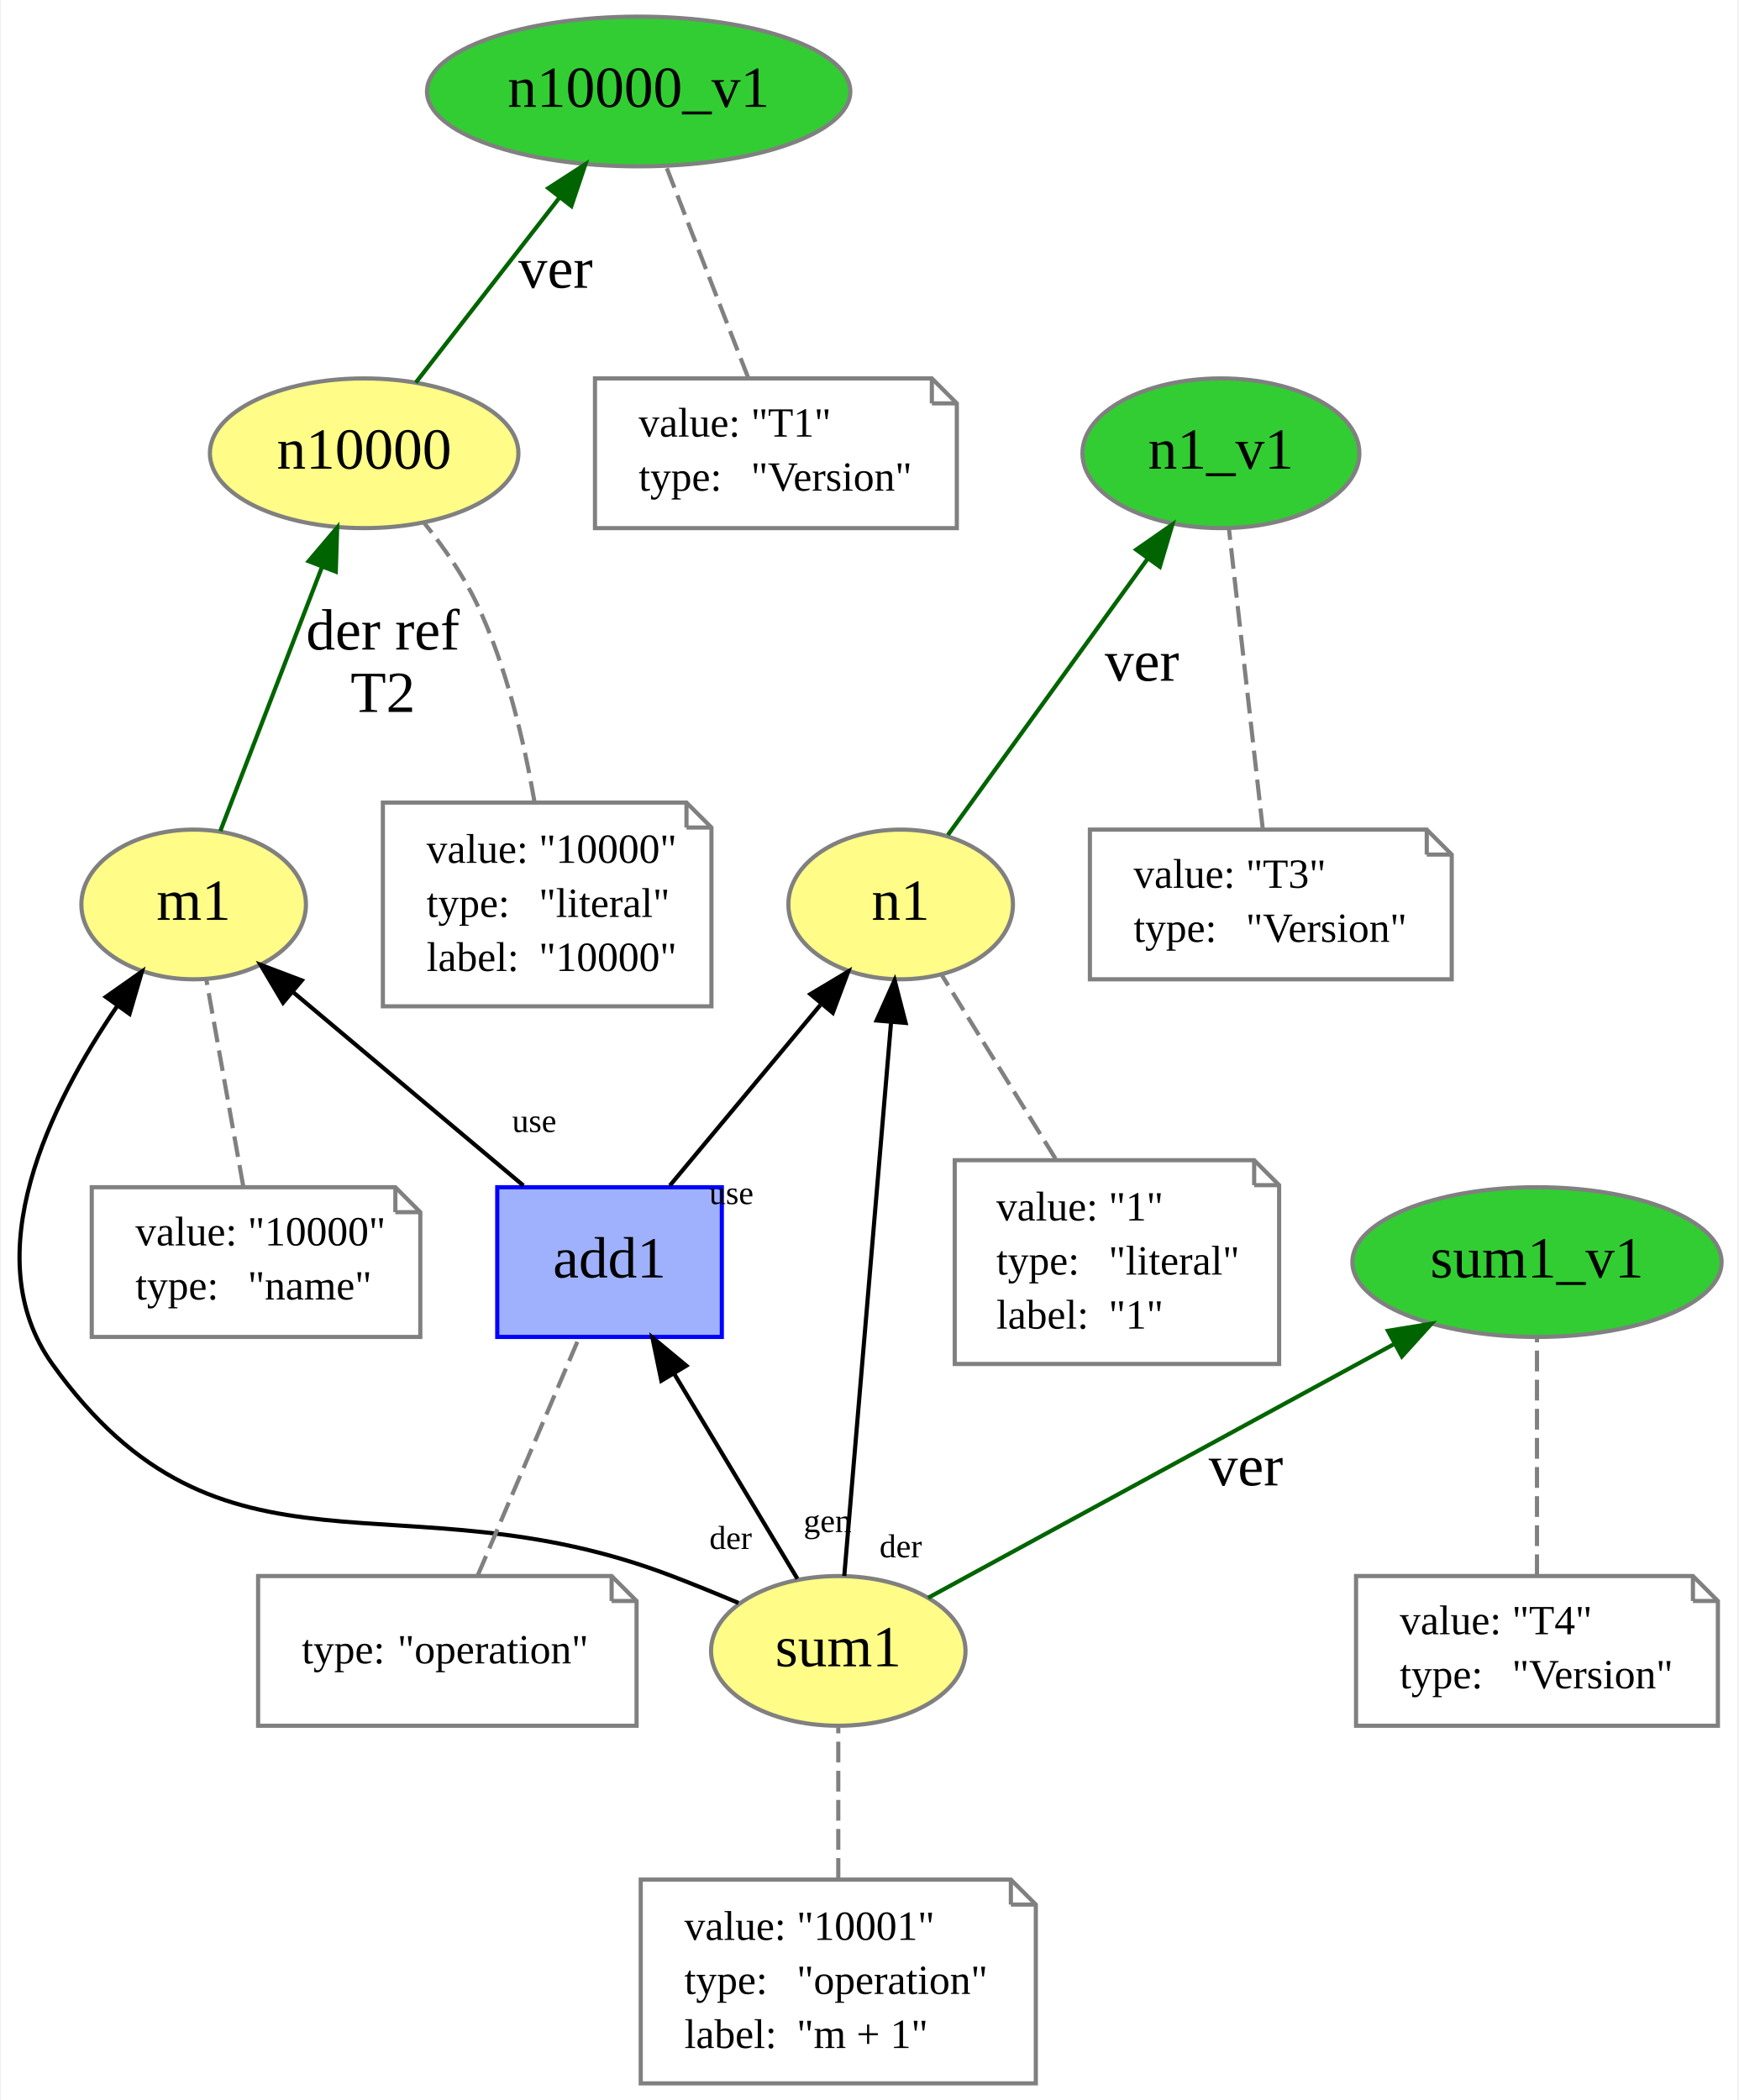
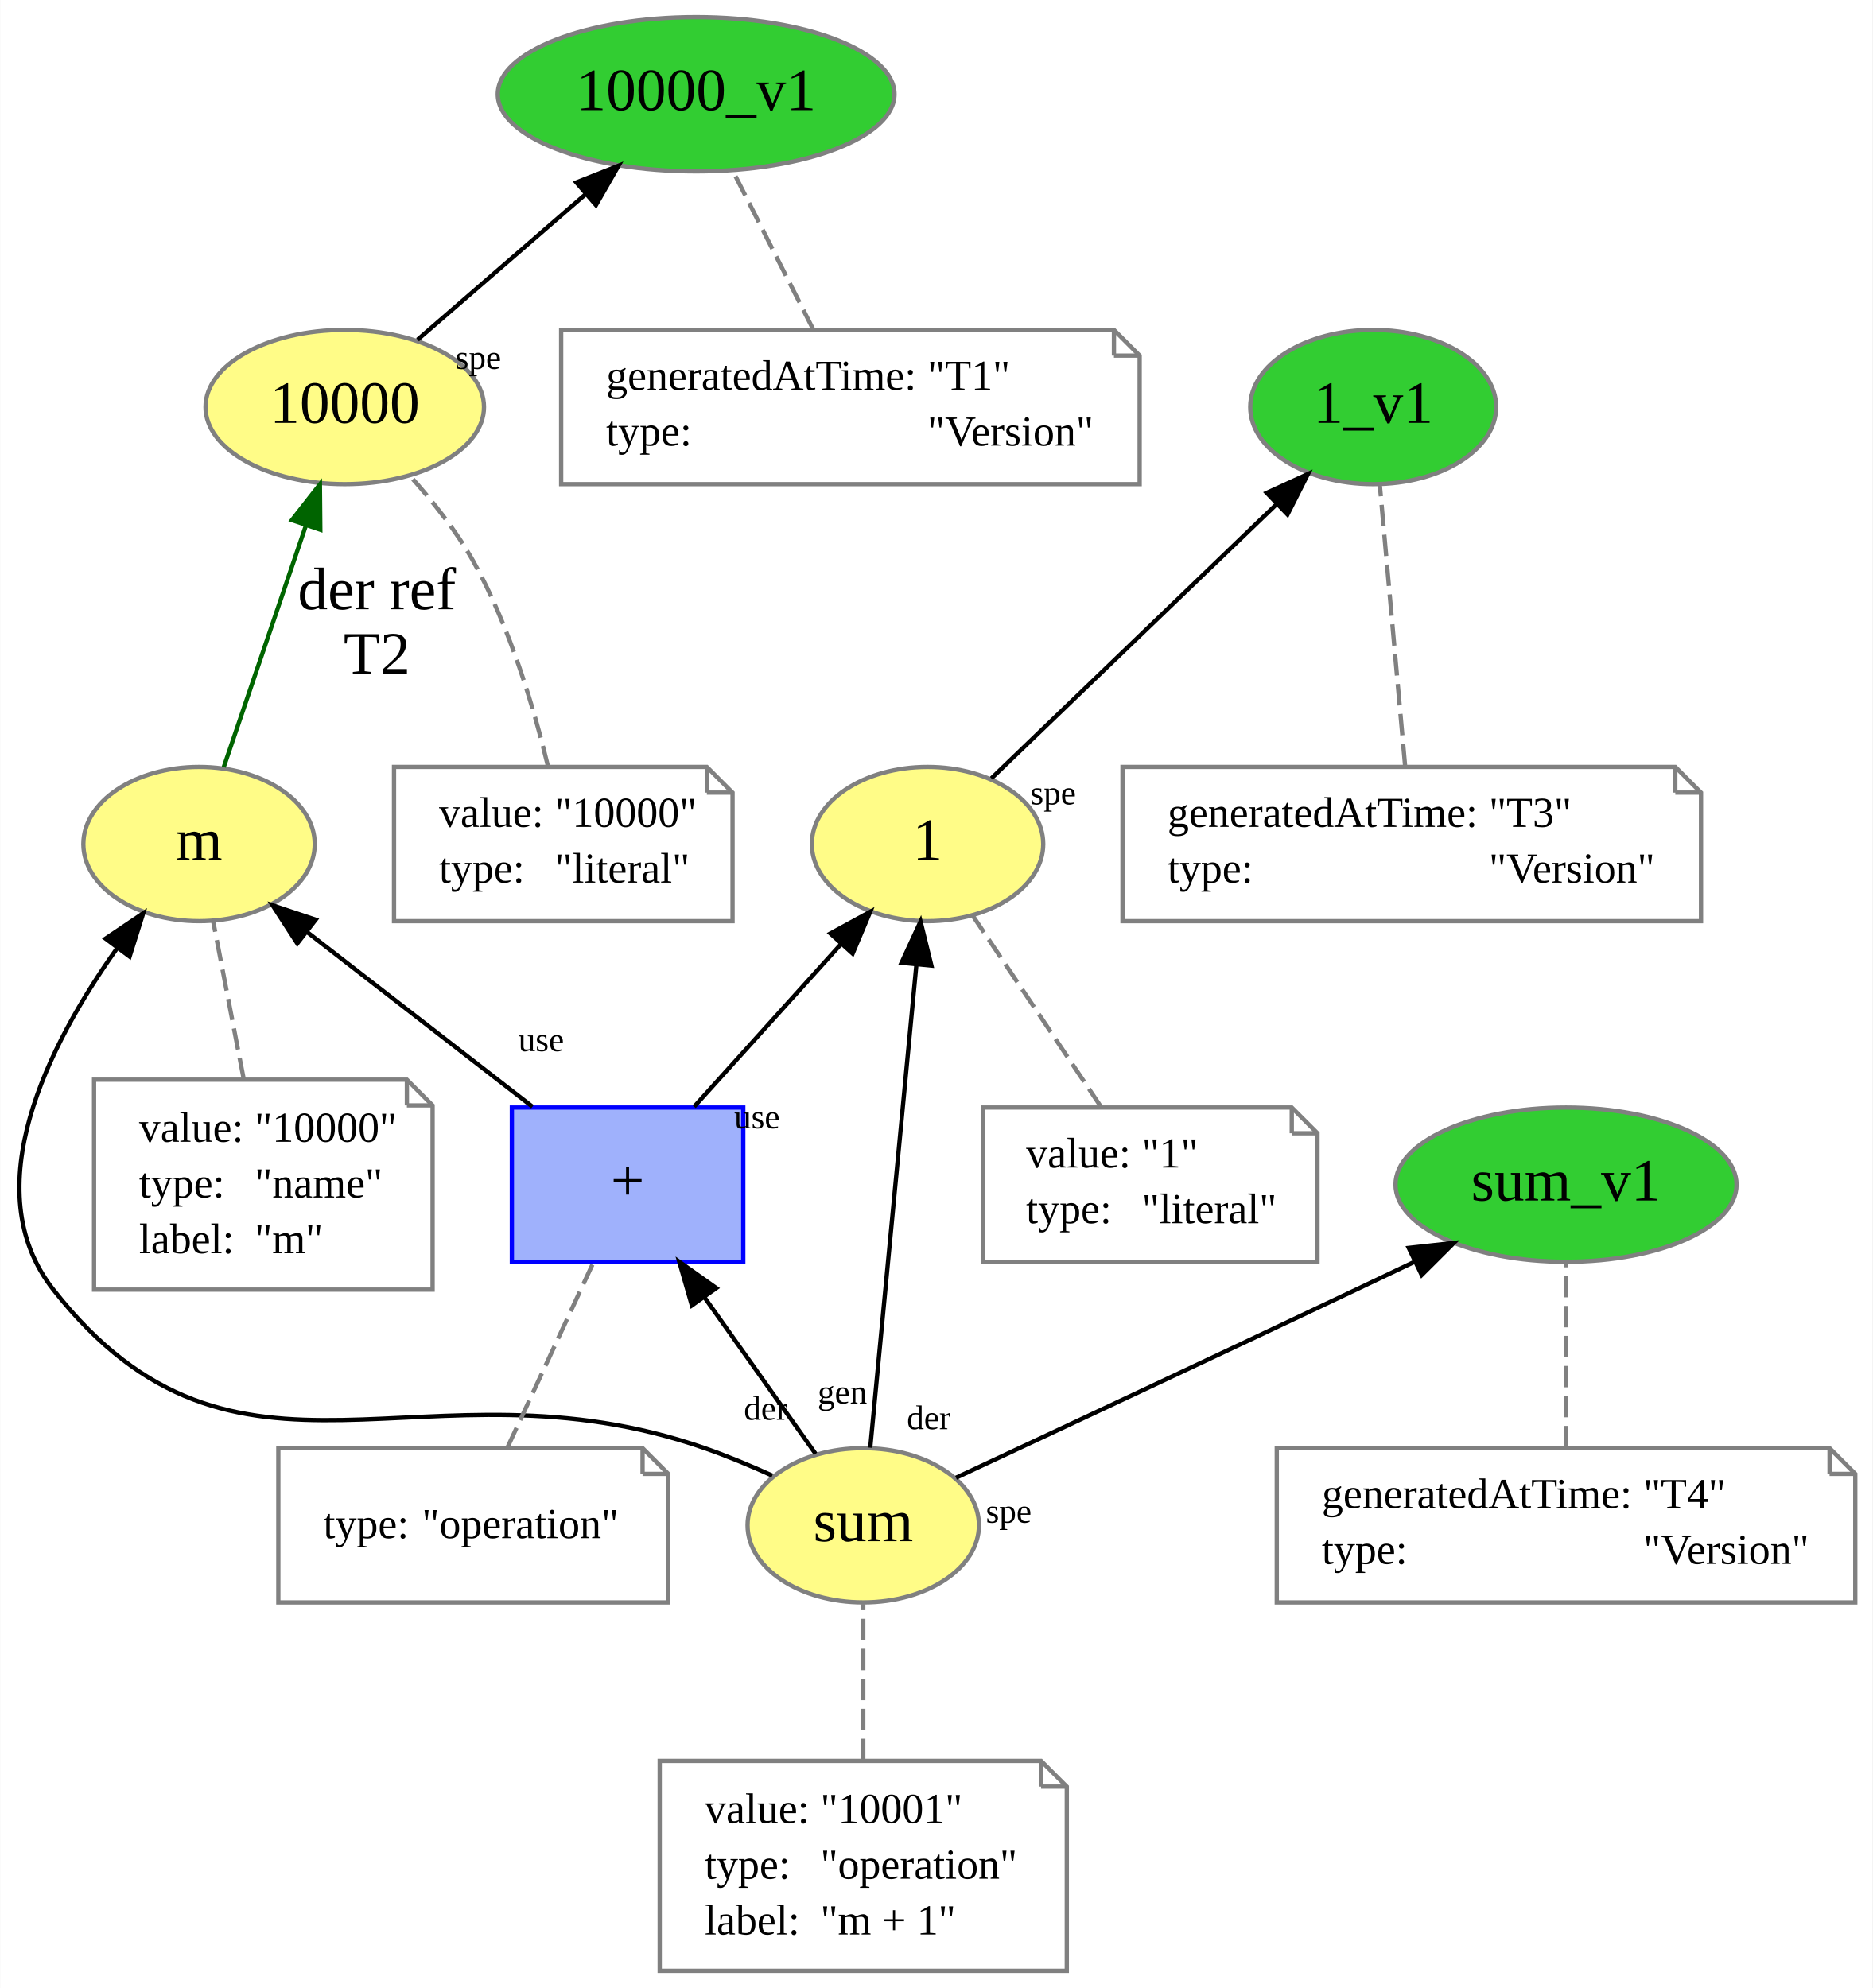
- <svg xmlns="http://www.w3.org/2000/svg" xmlns:xlink="http://www.w3.org/1999/xlink" width="418pt" height="505pt" viewBox="0.00 0.00 417.53 505.00">
-   <g id="graph0" class="graph" transform="scale(1 1) rotate(0) translate(4 501)">
-     <polygon fill="white" stroke="none" points="-4,4 -4,-501 413.525,-501 413.525,4 -4,4" />
+ <svg xmlns="http://www.w3.org/2000/svg" xmlns:xlink="http://www.w3.org/1999/xlink" width="437pt" height="464pt" viewBox="0.00 0.00 436.90 464.00">
+   <g id="graph0" class="graph" transform="scale(1 1) rotate(0) translate(4 460)">
+     <polygon fill="white" stroke="none" points="-4,4 -4,-460 432.901,-460 432.901,4 -4,4" />
    <g id="node1" class="node">
      <g id="a_node1">
-         <a xlink:href="http://example.org/n10000" xlink:title="n10000">
-           <ellipse fill="#fffc87" stroke="#808080" cx="83.329" cy="-392" rx="37.093" ry="18" />
-           <text text-anchor="middle" x="83.329" y="-388.3" font-family="Times New Roman,serif" font-size="14.00">n10000</text>
+         <a xlink:href="http://example.org/10000" xlink:title="10000">
+           <ellipse fill="#fffc87" stroke="#808080" cx="76.401" cy="-365" rx="32.494" ry="18" />
+           <text text-anchor="middle" x="76.401" y="-361.3" font-family="Times New Roman,serif" font-size="14.00">10000</text>
        </a>
      </g>
    </g>
    <g id="node3" class="node">
      <g id="a_node3">
-         <a xlink:href="http://example.org/n10000_v1" xlink:title="n10000_v1">
-           <ellipse fill="#32cd32" stroke="#808080" cx="149.329" cy="-479" rx="50.892" ry="18" />
-           <text text-anchor="middle" x="149.329" y="-475.3" font-family="Times New Roman,serif" font-size="14.00">n10000_v1</text>
+         <a xlink:href="http://example.org/10000_v1" xlink:title="10000_v1">
+           <ellipse fill="#32cd32" stroke="#808080" cx="158.401" cy="-438" rx="46.292" ry="18" />
+           <text text-anchor="middle" x="158.401" y="-434.3" font-family="Times New Roman,serif" font-size="14.00">10000_v1</text>
        </a>
      </g>
    </g>
    <g id="edge3" class="edge">
-       <path fill="none" stroke="darkgreen" d="M95.743,-408.988C105.482,-421.53 119.204,-439.203 130.324,-453.523" />
-       <polygon fill="darkgreen" stroke="darkgreen" points="127.623,-455.752 136.521,-461.504 133.152,-451.459 127.623,-455.752" />
-       <text text-anchor="middle" x="129.329" y="-431.8" font-family="Times New Roman,serif" font-size="14.00">ver</text>
+       <path fill="none" stroke="black" d="M93.391,-380.711C104.735,-390.533 119.864,-403.633 132.673,-414.724" />
+       <polygon fill="black" stroke="black" points="130.443,-417.423 140.294,-421.323 135.025,-412.131 130.443,-417.423" />
+       <text text-anchor="middle" x="107.564" y="-373.9" font-family="Times New Roman,serif" font-size="8.00">spe</text>
    </g>
    <g id="node2" class="node">
-       <polygon fill="none" stroke="gray" points="160.829,-308 87.829,-308 87.829,-259 166.829,-259 166.829,-302 160.829,-308" />
-       <polyline fill="none" stroke="gray" points="160.829,-308 160.829,-302 " />
-       <polyline fill="none" stroke="gray" points="166.829,-302 160.829,-302 " />
-       <text text-anchor="start" x="98.329" y="-293.5" font-family="Times New Roman,serif" font-size="10.00">value:</text>
-       <text text-anchor="start" x="125.329" y="-293.5" font-family="Times New Roman,serif" font-size="10.00">"10000"</text>
-       <text text-anchor="start" x="98.329" y="-280.5" font-family="Times New Roman,serif" font-size="10.00">type:</text>
-       <text text-anchor="start" x="125.329" y="-280.5" font-family="Times New Roman,serif" font-size="10.00">"literal"</text>
-       <text text-anchor="start" x="98.329" y="-267.5" font-family="Times New Roman,serif" font-size="10.00">label:</text>
-       <text text-anchor="start" x="125.329" y="-267.5" font-family="Times New Roman,serif" font-size="10.00">"10000"</text>
+       <polygon fill="none" stroke="gray" points="160.901,-281 87.901,-281 87.901,-245 166.901,-245 166.901,-275 160.901,-281" />
+       <polyline fill="none" stroke="gray" points="160.901,-281 160.901,-275 " />
+       <polyline fill="none" stroke="gray" points="166.901,-275 160.901,-275 " />
+       <text text-anchor="start" x="98.401" y="-267" font-family="Times New Roman,serif" font-size="10.00">value:</text>
+       <text text-anchor="start" x="125.401" y="-267" font-family="Times New Roman,serif" font-size="10.00">"10000"</text>
+       <text text-anchor="start" x="98.401" y="-254" font-family="Times New Roman,serif" font-size="10.00">type:</text>
+       <text text-anchor="start" x="125.401" y="-254" font-family="Times New Roman,serif" font-size="10.00">"literal"</text>
    </g>
    <g id="edge1" class="edge">
-       <path fill="none" stroke="gray" stroke-dasharray="5,2" d="M124.277,-308.204C121.811,-322.546 117.528,-340.915 110.329,-356 107.09,-362.788 102.374,-369.507 97.787,-375.217" />
+       <path fill="none" stroke="gray" stroke-dasharray="5,2" d="M123.854,-281.045C120.579,-294.616 114.919,-313.79 106.401,-329 102.412,-336.122 96.839,-343.125 91.577,-348.973" />
    </g>
    <g id="node4" class="node">
-       <polygon fill="none" stroke="gray" points="219.829,-410 138.829,-410 138.829,-374 225.829,-374 225.829,-404 219.829,-410" />
-       <polyline fill="none" stroke="gray" points="219.829,-410 219.829,-404 " />
-       <polyline fill="none" stroke="gray" points="225.829,-404 219.829,-404 " />
-       <text text-anchor="start" x="149.329" y="-396" font-family="Times New Roman,serif" font-size="10.00">value:</text>
-       <text text-anchor="start" x="176.329" y="-396" font-family="Times New Roman,serif" font-size="10.00">"T1"</text>
-       <text text-anchor="start" x="149.329" y="-383" font-family="Times New Roman,serif" font-size="10.00">type:</text>
-       <text text-anchor="start" x="176.329" y="-383" font-family="Times New Roman,serif" font-size="10.00">"Version"</text>
+       <polygon fill="none" stroke="gray" points="255.901,-383 126.901,-383 126.901,-347 261.901,-347 261.901,-377 255.901,-383" />
+       <polyline fill="none" stroke="gray" points="255.901,-383 255.901,-377 " />
+       <polyline fill="none" stroke="gray" points="261.901,-377 255.901,-377 " />
+       <text text-anchor="start" x="137.401" y="-369" font-family="Times New Roman,serif" font-size="10.00">generatedAtTime:</text>
+       <text text-anchor="start" x="212.401" y="-369" font-family="Times New Roman,serif" font-size="10.00">"T1"</text>
+       <text text-anchor="start" x="137.401" y="-356" font-family="Times New Roman,serif" font-size="10.00">type:</text>
+       <text text-anchor="start" x="212.401" y="-356" font-family="Times New Roman,serif" font-size="10.00">"Version"</text>
    </g>
    <g id="edge2" class="edge">
-       <path fill="none" stroke="gray" stroke-dasharray="5,2" d="M175.651,-410.201C169.888,-425.045 161.612,-446.363 155.885,-461.115" />
+       <path fill="none" stroke="gray" stroke-dasharray="5,2" d="M185.686,-383.187C180.026,-394.35 172.679,-408.84 167.035,-419.971" />
    </g>
    <g id="node5" class="node">
      <g id="a_node5">
-         <a xlink:href="http://example.org/m1" xlink:title="m1">
-           <ellipse fill="#fffc87" stroke="#808080" cx="42.329" cy="-283.5" rx="27" ry="18" />
-           <text text-anchor="middle" x="42.329" y="-279.8" font-family="Times New Roman,serif" font-size="14.00">m1</text>
+         <a xlink:href="http://example.org/m" xlink:title="m">
+           <ellipse fill="#fffc87" stroke="#808080" cx="42.401" cy="-263" rx="27" ry="18" />
+           <text text-anchor="middle" x="42.401" y="-259.3" font-family="Times New Roman,serif" font-size="14.00">m</text>
        </a>
      </g>
    </g>
    <g id="edge5" class="edge">
-       <path fill="none" stroke="darkgreen" d="M48.736,-301.141C55.286,-318.157 65.558,-344.839 73.21,-364.714" />
-       <polygon fill="darkgreen" stroke="darkgreen" points="69.974,-366.05 76.833,-374.125 76.506,-363.535 69.974,-366.05" />
-       <text text-anchor="middle" x="87.829" y="-344.8" font-family="Times New Roman,serif" font-size="14.00">der ref</text>
-       <text text-anchor="middle" x="87.829" y="-329.8" font-family="Times New Roman,serif" font-size="14.00">T2</text>
+       <path fill="none" stroke="darkgreen" d="M48.168,-280.964C53.419,-296.407 61.258,-319.462 67.344,-337.363" />
+       <polygon fill="darkgreen" stroke="darkgreen" points="64.072,-338.612 70.605,-346.953 70.699,-336.359 64.072,-338.612" />
+       <text text-anchor="middle" x="83.901" y="-317.8" font-family="Times New Roman,serif" font-size="14.00">der ref</text>
+       <text text-anchor="middle" x="83.901" y="-302.8" font-family="Times New Roman,serif" font-size="14.00">T2</text>
    </g>
    <g id="node6" class="node">
-       <polygon fill="none" stroke="gray" points="90.829,-215.5 17.829,-215.5 17.829,-179.5 96.829,-179.5 96.829,-209.5 90.829,-215.5" />
-       <polyline fill="none" stroke="gray" points="90.829,-215.5 90.829,-209.5 " />
-       <polyline fill="none" stroke="gray" points="96.829,-209.5 90.829,-209.5 " />
-       <text text-anchor="start" x="28.329" y="-201.5" font-family="Times New Roman,serif" font-size="10.00">value:</text>
-       <text text-anchor="start" x="55.329" y="-201.5" font-family="Times New Roman,serif" font-size="10.00">"10000"</text>
-       <text text-anchor="start" x="28.329" y="-188.5" font-family="Times New Roman,serif" font-size="10.00">type:</text>
-       <text text-anchor="start" x="55.329" y="-188.5" font-family="Times New Roman,serif" font-size="10.00">"name"</text>
+       <polygon fill="none" stroke="gray" points="90.901,-208 17.901,-208 17.901,-159 96.901,-159 96.901,-202 90.901,-208" />
+       <polyline fill="none" stroke="gray" points="90.901,-208 90.901,-202 " />
+       <polyline fill="none" stroke="gray" points="96.901,-202 90.901,-202 " />
+       <text text-anchor="start" x="28.401" y="-193.5" font-family="Times New Roman,serif" font-size="10.00">value:</text>
+       <text text-anchor="start" x="55.401" y="-193.5" font-family="Times New Roman,serif" font-size="10.00">"10000"</text>
+       <text text-anchor="start" x="28.401" y="-180.5" font-family="Times New Roman,serif" font-size="10.00">type:</text>
+       <text text-anchor="start" x="55.401" y="-180.5" font-family="Times New Roman,serif" font-size="10.00">"name"</text>
+       <text text-anchor="start" x="28.401" y="-167.5" font-family="Times New Roman,serif" font-size="10.00">label:</text>
+       <text text-anchor="start" x="55.401" y="-167.5" font-family="Times New Roman,serif" font-size="10.00">"m"</text>
    </g>
    <g id="edge4" class="edge">
-       <path fill="none" stroke="gray" stroke-dasharray="5,2" d="M54.221,-215.905C51.63,-230.417 47.958,-250.979 45.382,-265.405" />
+       <path fill="none" stroke="gray" stroke-dasharray="5,2" d="M52.819,-208.174C50.51,-220.104 47.764,-234.292 45.67,-245.106" />
    </g>
    <g id="node7" class="node">
      <g id="a_node7">
-         <a xlink:href="http://example.org/n1" xlink:title="n1">
-           <ellipse fill="#fffc87" stroke="#808080" cx="212.329" cy="-283.5" rx="27" ry="18" />
-           <text text-anchor="middle" x="212.329" y="-279.8" font-family="Times New Roman,serif" font-size="14.00">n1</text>
+         <a xlink:href="http://example.org/1" xlink:title="1">
+           <ellipse fill="#fffc87" stroke="#808080" cx="212.401" cy="-263" rx="27" ry="18" />
+           <text text-anchor="middle" x="212.401" y="-259.3" font-family="Times New Roman,serif" font-size="14.00">1</text>
        </a>
      </g>
    </g>
    <g id="node9" class="node">
      <g id="a_node9">
-         <a xlink:href="http://example.org/n1_v1" xlink:title="n1_v1">
-           <ellipse fill="#32cd32" stroke="#808080" cx="289.329" cy="-392" rx="33.295" ry="18" />
-           <text text-anchor="middle" x="289.329" y="-388.3" font-family="Times New Roman,serif" font-size="14.00">n1_v1</text>
+         <a xlink:href="http://example.org/1_v1" xlink:title="1_v1">
+           <ellipse fill="#32cd32" stroke="#808080" cx="316.401" cy="-365" rx="28.695" ry="18" />
+           <text text-anchor="middle" x="316.401" y="-361.3" font-family="Times New Roman,serif" font-size="14.00">1_v1</text>
        </a>
      </g>
    </g>
    <g id="edge8" class="edge">
-       <path fill="none" stroke="darkgreen" d="M223.691,-300.214C236.356,-317.732 256.993,-346.276 271.746,-366.681" />
-       <polygon fill="darkgreen" stroke="darkgreen" points="268.973,-368.819 277.669,-374.872 274.646,-364.717 268.973,-368.819" />
-       <text text-anchor="middle" x="270.329" y="-337.3" font-family="Times New Roman,serif" font-size="14.00">ver</text>
+       <path fill="none" stroke="black" d="M227.301,-278.328C244.732,-295.088 273.769,-323.008 293.937,-342.4" />
+       <polygon fill="black" stroke="black" points="291.555,-344.966 301.189,-349.374 296.407,-339.92 291.555,-344.966" />
+       <text text-anchor="middle" x="241.711" y="-272.262" font-family="Times New Roman,serif" font-size="8.00">spe</text>
    </g>
    <g id="node8" class="node">
-       <polygon fill="none" stroke="gray" points="297.329,-222 225.329,-222 225.329,-173 303.329,-173 303.329,-216 297.329,-222" />
-       <polyline fill="none" stroke="gray" points="297.329,-222 297.329,-216 " />
-       <polyline fill="none" stroke="gray" points="303.329,-216 297.329,-216 " />
-       <text text-anchor="start" x="235.329" y="-207.5" font-family="Times New Roman,serif" font-size="10.00">value:</text>
-       <text text-anchor="start" x="262.329" y="-207.5" font-family="Times New Roman,serif" font-size="10.00">"1"</text>
-       <text text-anchor="start" x="235.329" y="-194.5" font-family="Times New Roman,serif" font-size="10.00">type:</text>
-       <text text-anchor="start" x="262.329" y="-194.5" font-family="Times New Roman,serif" font-size="10.00">"literal"</text>
-       <text text-anchor="start" x="235.329" y="-181.5" font-family="Times New Roman,serif" font-size="10.00">label:</text>
-       <text text-anchor="start" x="262.329" y="-181.5" font-family="Times New Roman,serif" font-size="10.00">"1"</text>
+       <polygon fill="none" stroke="gray" points="297.401,-201.5 225.401,-201.5 225.401,-165.5 303.401,-165.5 303.401,-195.5 297.401,-201.5" />
+       <polyline fill="none" stroke="gray" points="297.401,-201.5 297.401,-195.5 " />
+       <polyline fill="none" stroke="gray" points="303.401,-195.5 297.401,-195.5 " />
+       <text text-anchor="start" x="235.401" y="-187.5" font-family="Times New Roman,serif" font-size="10.00">value:</text>
+       <text text-anchor="start" x="262.401" y="-187.5" font-family="Times New Roman,serif" font-size="10.00">"1"</text>
+       <text text-anchor="start" x="235.401" y="-174.5" font-family="Times New Roman,serif" font-size="10.00">type:</text>
+       <text text-anchor="start" x="262.401" y="-174.5" font-family="Times New Roman,serif" font-size="10.00">"literal"</text>
    </g>
    <g id="edge6" class="edge">
-       <path fill="none" stroke="gray" stroke-dasharray="5,2" d="M249.567,-222.346C240.8,-236.51 229.921,-254.083 222.19,-266.571" />
+       <path fill="none" stroke="gray" stroke-dasharray="5,2" d="M252.86,-201.7C243.944,-214.989 231.7,-233.236 223.024,-246.168" />
    </g>
    <g id="node10" class="node">
-       <polygon fill="none" stroke="gray" points="338.829,-301.5 257.829,-301.5 257.829,-265.5 344.829,-265.5 344.829,-295.5 338.829,-301.5" />
-       <polyline fill="none" stroke="gray" points="338.829,-301.5 338.829,-295.5 " />
-       <polyline fill="none" stroke="gray" points="344.829,-295.5 338.829,-295.5 " />
-       <text text-anchor="start" x="268.329" y="-287.5" font-family="Times New Roman,serif" font-size="10.00">value:</text>
-       <text text-anchor="start" x="295.329" y="-287.5" font-family="Times New Roman,serif" font-size="10.00">"T3"</text>
-       <text text-anchor="start" x="268.329" y="-274.5" font-family="Times New Roman,serif" font-size="10.00">type:</text>
-       <text text-anchor="start" x="295.329" y="-274.5" font-family="Times New Roman,serif" font-size="10.00">"Version"</text>
+       <polygon fill="none" stroke="gray" points="386.901,-281 257.901,-281 257.901,-245 392.901,-245 392.901,-275 386.901,-281" />
+       <polyline fill="none" stroke="gray" points="386.901,-281 386.901,-275 " />
+       <polyline fill="none" stroke="gray" points="392.901,-275 386.901,-275 " />
+       <text text-anchor="start" x="268.401" y="-267" font-family="Times New Roman,serif" font-size="10.00">generatedAtTime:</text>
+       <text text-anchor="start" x="343.401" y="-267" font-family="Times New Roman,serif" font-size="10.00">"T3"</text>
+       <text text-anchor="start" x="268.401" y="-254" font-family="Times New Roman,serif" font-size="10.00">type:</text>
+       <text text-anchor="start" x="343.401" y="-254" font-family="Times New Roman,serif" font-size="10.00">"Version"</text>
    </g>
    <g id="edge7" class="edge">
-       <path fill="none" stroke="gray" stroke-dasharray="5,2" d="M299.401,-301.611C297.162,-321.485 293.49,-354.075 291.252,-373.931" />
+       <path fill="none" stroke="gray" stroke-dasharray="5,2" d="M323.833,-281.419C322.181,-299.773 319.595,-328.502 317.95,-346.781" />
    </g>
    <g id="node11" class="node">
      <g id="a_node11">
-         <a xlink:href="http://example.org/sum1" xlink:title="sum1">
-           <ellipse fill="#fffc87" stroke="#808080" cx="197.329" cy="-104" rx="30.595" ry="18" />
-           <text text-anchor="middle" x="197.329" y="-100.3" font-family="Times New Roman,serif" font-size="14.00">sum1</text>
+         <a xlink:href="http://example.org/sum" xlink:title="sum">
+           <ellipse fill="#fffc87" stroke="#808080" cx="197.401" cy="-104" rx="27" ry="18" />
+           <text text-anchor="middle" x="197.401" y="-100.3" font-family="Times New Roman,serif" font-size="14.00">sum</text>
        </a>
      </g>
    </g>
    <g id="edge16" class="edge">
-       <path fill="none" stroke="black" d="M173.33,-115.531C168.086,-117.739 162.544,-120.003 157.329,-122 91.967,-147.038 49.027,-116.054 8.329,-173 -10.247,-198.992 7.833,-235.433 23.908,-259.004" />
-       <polygon fill="black" stroke="black" points="21.223,-261.266 29.89,-267.359 26.915,-257.191 21.223,-261.266" />
-       <text text-anchor="middle" x="171.442" y="-128.512" font-family="Times New Roman,serif" font-size="8.00">der</text>
+       <path fill="none" stroke="black" d="M176.166,-115.6C171.078,-117.903 165.609,-120.189 160.401,-122 94.731,-144.841 51.359,-104.33 8.401,-159 -9.985,-182.398 7.283,-216.156 23.193,-238.569" />
+       <polygon fill="black" stroke="black" points="20.584,-240.925 29.371,-246.844 26.193,-236.737 20.584,-240.925" />
+       <text text-anchor="middle" x="174.642" y="-128.622" font-family="Times New Roman,serif" font-size="8.00">der</text>
    </g>
    <g id="edge17" class="edge">
-       <path fill="none" stroke="black" d="M198.768,-122.019C201.37,-152.82 206.883,-218.047 210.019,-255.162" />
-       <polygon fill="black" stroke="black" points="206.544,-255.602 210.873,-265.271 213.519,-255.012 206.544,-255.602" />
-       <text text-anchor="middle" x="212.343" y="-126.499" font-family="Times New Roman,serif" font-size="8.00">der</text>
+       <path fill="none" stroke="black" d="M199.034,-122.101C201.627,-149.234 206.705,-202.386 209.801,-234.793" />
+       <polygon fill="black" stroke="black" points="206.334,-235.299 210.769,-244.92 213.302,-234.633 206.334,-235.299" />
+       <text text-anchor="middle" x="212.679" y="-126.431" font-family="Times New Roman,serif" font-size="8.00">der</text>
    </g>
    <g id="node13" class="node">
      <g id="a_node13">
-         <a xlink:href="http://example.org/sum1_v1" xlink:title="sum1_v1">
-           <ellipse fill="#32cd32" stroke="#808080" cx="365.329" cy="-197.5" rx="44.393" ry="18" />
-           <text text-anchor="middle" x="365.329" y="-193.8" font-family="Times New Roman,serif" font-size="14.00">sum1_v1</text>
+         <a xlink:href="http://example.org/sum_v1" xlink:title="sum_v1">
+           <ellipse fill="#32cd32" stroke="#808080" cx="361.401" cy="-183.5" rx="39.794" ry="18" />
+           <text text-anchor="middle" x="361.401" y="-179.8" font-family="Times New Roman,serif" font-size="14.00">sum_v1</text>
        </a>
      </g>
    </g>
    <g id="edge11" class="edge">
-       <path fill="none" stroke="darkgreen" d="M218.948,-116.775C247.3,-132.216 297.373,-159.488 330.953,-177.777" />
-       <polygon fill="darkgreen" stroke="darkgreen" points="329.499,-180.971 339.955,-182.68 332.847,-174.823 329.499,-180.971" />
-       <text text-anchor="middle" x="295.329" y="-143.8" font-family="Times New Roman,serif" font-size="14.00">ver</text>
+       <path fill="none" stroke="black" d="M219.045,-115.099C242.179,-125.908 279.92,-143.586 312.401,-159 316.804,-161.09 321.425,-163.293 325.997,-165.478" />
+       <polygon fill="black" stroke="black" points="324.696,-168.736 335.227,-169.899 327.72,-162.423 324.696,-168.736" />
+       <text text-anchor="middle" x="231.34" y="-104.607" font-family="Times New Roman,serif" font-size="8.00">spe</text>
    </g>
    <g id="node15" class="node">
      <g id="a_node15">
-         <a xlink:href="http://example.org/add1" xlink:title="add1">
-           <polygon fill="#9fb1fc" stroke="#0000ff" points="169.329,-215.5 115.329,-215.5 115.329,-179.5 169.329,-179.5 169.329,-215.5" />
-           <text text-anchor="middle" x="142.329" y="-193.8" font-family="Times New Roman,serif" font-size="14.00">add1</text>
+         <a xlink:href="http://example.org/+" xlink:title="+">
+           <polygon fill="#9fb1fc" stroke="#0000ff" points="169.401,-201.5 115.401,-201.5 115.401,-165.5 169.401,-165.5 169.401,-201.5" />
+           <text text-anchor="middle" x="142.401" y="-179.8" font-family="Times New Roman,serif" font-size="14.00">+</text>
        </a>
      </g>
    </g>
    <g id="edge15" class="edge">
-       <path fill="none" stroke="black" d="M187.496,-121.358C179.283,-135.023 167.423,-154.754 157.917,-170.568" />
-       <polygon fill="black" stroke="black" points="154.789,-168.978 152.637,-179.352 160.789,-172.584 154.789,-168.978" />
-       <text text-anchor="middle" x="194.766" y="-132.579" font-family="Times New Roman,serif" font-size="8.00">gen</text>
+       <path fill="none" stroke="black" d="M186.271,-120.683C178.845,-131.147 168.915,-145.139 160.38,-157.165" />
+       <polygon fill="black" stroke="black" points="157.402,-155.315 154.468,-165.495 163.11,-159.366 157.402,-155.315" />
+       <text text-anchor="middle" x="192.524" y="-132.418" font-family="Times New Roman,serif" font-size="8.00">gen</text>
    </g>
    <g id="node12" class="node">
-       <polygon fill="none" stroke="gray" points="238.829,-49 149.829,-49 149.829,-0 244.829,-0 244.829,-43 238.829,-49" />
-       <polyline fill="none" stroke="gray" points="238.829,-49 238.829,-43 " />
-       <polyline fill="none" stroke="gray" points="244.829,-43 238.829,-43 " />
-       <text text-anchor="start" x="160.329" y="-34.5" font-family="Times New Roman,serif" font-size="10.00">value:</text>
-       <text text-anchor="start" x="187.329" y="-34.5" font-family="Times New Roman,serif" font-size="10.00">"10001"</text>
-       <text text-anchor="start" x="160.329" y="-21.5" font-family="Times New Roman,serif" font-size="10.00">type:</text>
-       <text text-anchor="start" x="187.329" y="-21.5" font-family="Times New Roman,serif" font-size="10.00">"operation"</text>
-       <text text-anchor="start" x="160.329" y="-8.5" font-family="Times New Roman,serif" font-size="10.00">label:</text>
-       <text text-anchor="start" x="187.329" y="-8.5" font-family="Times New Roman,serif" font-size="10.00">"m + 1"</text>
+       <polygon fill="none" stroke="gray" points="238.901,-49 149.901,-49 149.901,-0 244.901,-0 244.901,-43 238.901,-49" />
+       <polyline fill="none" stroke="gray" points="238.901,-49 238.901,-43 " />
+       <polyline fill="none" stroke="gray" points="244.901,-43 238.901,-43 " />
+       <text text-anchor="start" x="160.401" y="-34.5" font-family="Times New Roman,serif" font-size="10.00">value:</text>
+       <text text-anchor="start" x="187.401" y="-34.5" font-family="Times New Roman,serif" font-size="10.00">"10001"</text>
+       <text text-anchor="start" x="160.401" y="-21.5" font-family="Times New Roman,serif" font-size="10.00">type:</text>
+       <text text-anchor="start" x="187.401" y="-21.5" font-family="Times New Roman,serif" font-size="10.00">"operation"</text>
+       <text text-anchor="start" x="160.401" y="-8.5" font-family="Times New Roman,serif" font-size="10.00">label:</text>
+       <text text-anchor="start" x="187.401" y="-8.5" font-family="Times New Roman,serif" font-size="10.00">"m + 1"</text>
    </g>
    <g id="edge9" class="edge">
-       <path fill="none" stroke="gray" stroke-dasharray="5,2" d="M197.329,-49.174C197.329,-60.925 197.329,-74.869 197.329,-85.62" />
+       <path fill="none" stroke="gray" stroke-dasharray="5,2" d="M197.401,-49.174C197.401,-60.925 197.401,-74.869 197.401,-85.62" />
    </g>
    <g id="node14" class="node">
-       <polygon fill="none" stroke="gray" points="402.829,-122 321.829,-122 321.829,-86 408.829,-86 408.829,-116 402.829,-122" />
-       <polyline fill="none" stroke="gray" points="402.829,-122 402.829,-116 " />
-       <polyline fill="none" stroke="gray" points="408.829,-116 402.829,-116 " />
-       <text text-anchor="start" x="332.329" y="-108" font-family="Times New Roman,serif" font-size="10.00">value:</text>
-       <text text-anchor="start" x="359.329" y="-108" font-family="Times New Roman,serif" font-size="10.00">"T4"</text>
-       <text text-anchor="start" x="332.329" y="-95" font-family="Times New Roman,serif" font-size="10.00">type:</text>
-       <text text-anchor="start" x="359.329" y="-95" font-family="Times New Roman,serif" font-size="10.00">"Version"</text>
+       <polygon fill="none" stroke="gray" points="422.901,-122 293.901,-122 293.901,-86 428.901,-86 428.901,-116 422.901,-122" />
+       <polyline fill="none" stroke="gray" points="422.901,-122 422.901,-116 " />
+       <polyline fill="none" stroke="gray" points="428.901,-116 422.901,-116 " />
+       <text text-anchor="start" x="304.401" y="-108" font-family="Times New Roman,serif" font-size="10.00">generatedAtTime:</text>
+       <text text-anchor="start" x="379.401" y="-108" font-family="Times New Roman,serif" font-size="10.00">"T4"</text>
+       <text text-anchor="start" x="304.401" y="-95" font-family="Times New Roman,serif" font-size="10.00">type:</text>
+       <text text-anchor="start" x="379.401" y="-95" font-family="Times New Roman,serif" font-size="10.00">"Version"</text>
    </g>
    <g id="edge10" class="edge">
-       <path fill="none" stroke="gray" stroke-dasharray="5,2" d="M365.329,-122.21C365.329,-138.569 365.329,-163.034 365.329,-179.367" />
+       <path fill="none" stroke="gray" stroke-dasharray="5,2" d="M361.401,-122.2C361.401,-135.043 361.401,-152.517 361.401,-165.348" />
    </g>
    <g id="edge13" class="edge">
-       <path fill="none" stroke="black" d="M121.609,-215.905C105.484,-229.45 83.085,-248.266 66.207,-262.443" />
-       <polygon fill="black" stroke="black" points="63.823,-259.875 58.417,-268.986 68.325,-265.234 63.823,-259.875" />
-       <text text-anchor="middle" x="124.222" y="-228.776" font-family="Times New Roman,serif" font-size="8.00">use</text>
+       <path fill="none" stroke="black" d="M120.207,-201.7C104.626,-213.776 83.761,-229.946 67.56,-242.501" />
+       <polygon fill="black" stroke="black" points="65.326,-239.804 59.566,-248.697 69.615,-245.337 65.326,-239.804" />
+       <text text-anchor="middle" x="122.237" y="-214.662" font-family="Times New Roman,serif" font-size="8.00">use</text>
    </g>
    <g id="edge14" class="edge">
-       <path fill="none" stroke="black" d="M156.833,-215.905C167.313,-228.48 181.577,-245.598 193.02,-259.329" />
-       <polygon fill="black" stroke="black" points="190.631,-261.929 199.721,-267.37 196.008,-257.447 190.631,-261.929" />
-       <text text-anchor="middle" x="171.614" y="-211.45" font-family="Times New Roman,serif" font-size="8.00">use</text>
+       <path fill="none" stroke="black" d="M157.936,-201.7C168.046,-212.894 181.334,-227.605 192.254,-239.695" />
+       <polygon fill="black" stroke="black" points="189.73,-242.123 199.031,-247.198 194.925,-237.43 189.73,-242.123" />
+       <text text-anchor="middle" x="172.603" y="-196.658" font-family="Times New Roman,serif" font-size="8.00">use</text>
    </g>
    <g id="node16" class="node">
-       <polygon fill="none" stroke="gray" points="142.829,-122 57.829,-122 57.829,-86 148.829,-86 148.829,-116 142.829,-122" />
-       <polyline fill="none" stroke="gray" points="142.829,-122 142.829,-116 " />
-       <polyline fill="none" stroke="gray" points="148.829,-116 142.829,-116 " />
-       <text text-anchor="start" x="68.329" y="-101" font-family="Times New Roman,serif" font-size="10.00">type:</text>
-       <text text-anchor="start" x="91.329" y="-101" font-family="Times New Roman,serif" font-size="10.00">"operation"</text>
+       <polygon fill="none" stroke="gray" points="145.901,-122 60.901,-122 60.901,-86 151.901,-86 151.901,-116 145.901,-122" />
+       <polyline fill="none" stroke="gray" points="145.901,-122 145.901,-116 " />
+       <polyline fill="none" stroke="gray" points="151.901,-116 145.901,-116 " />
+       <text text-anchor="start" x="71.401" y="-101" font-family="Times New Roman,serif" font-size="10.00">type:</text>
+       <text text-anchor="start" x="94.401" y="-101" font-family="Times New Roman,serif" font-size="10.00">"operation"</text>
    </g>
    <g id="edge12" class="edge">
-       <path fill="none" stroke="gray" stroke-dasharray="5,2" d="M110.665,-122.21C117.637,-138.569 128.065,-163.034 135.027,-179.367" />
+       <path fill="none" stroke="gray" stroke-dasharray="5,2" d="M114.39,-122.2C120.356,-135.043 128.473,-152.517 134.433,-165.348" />
    </g>
  </g>
</svg>
